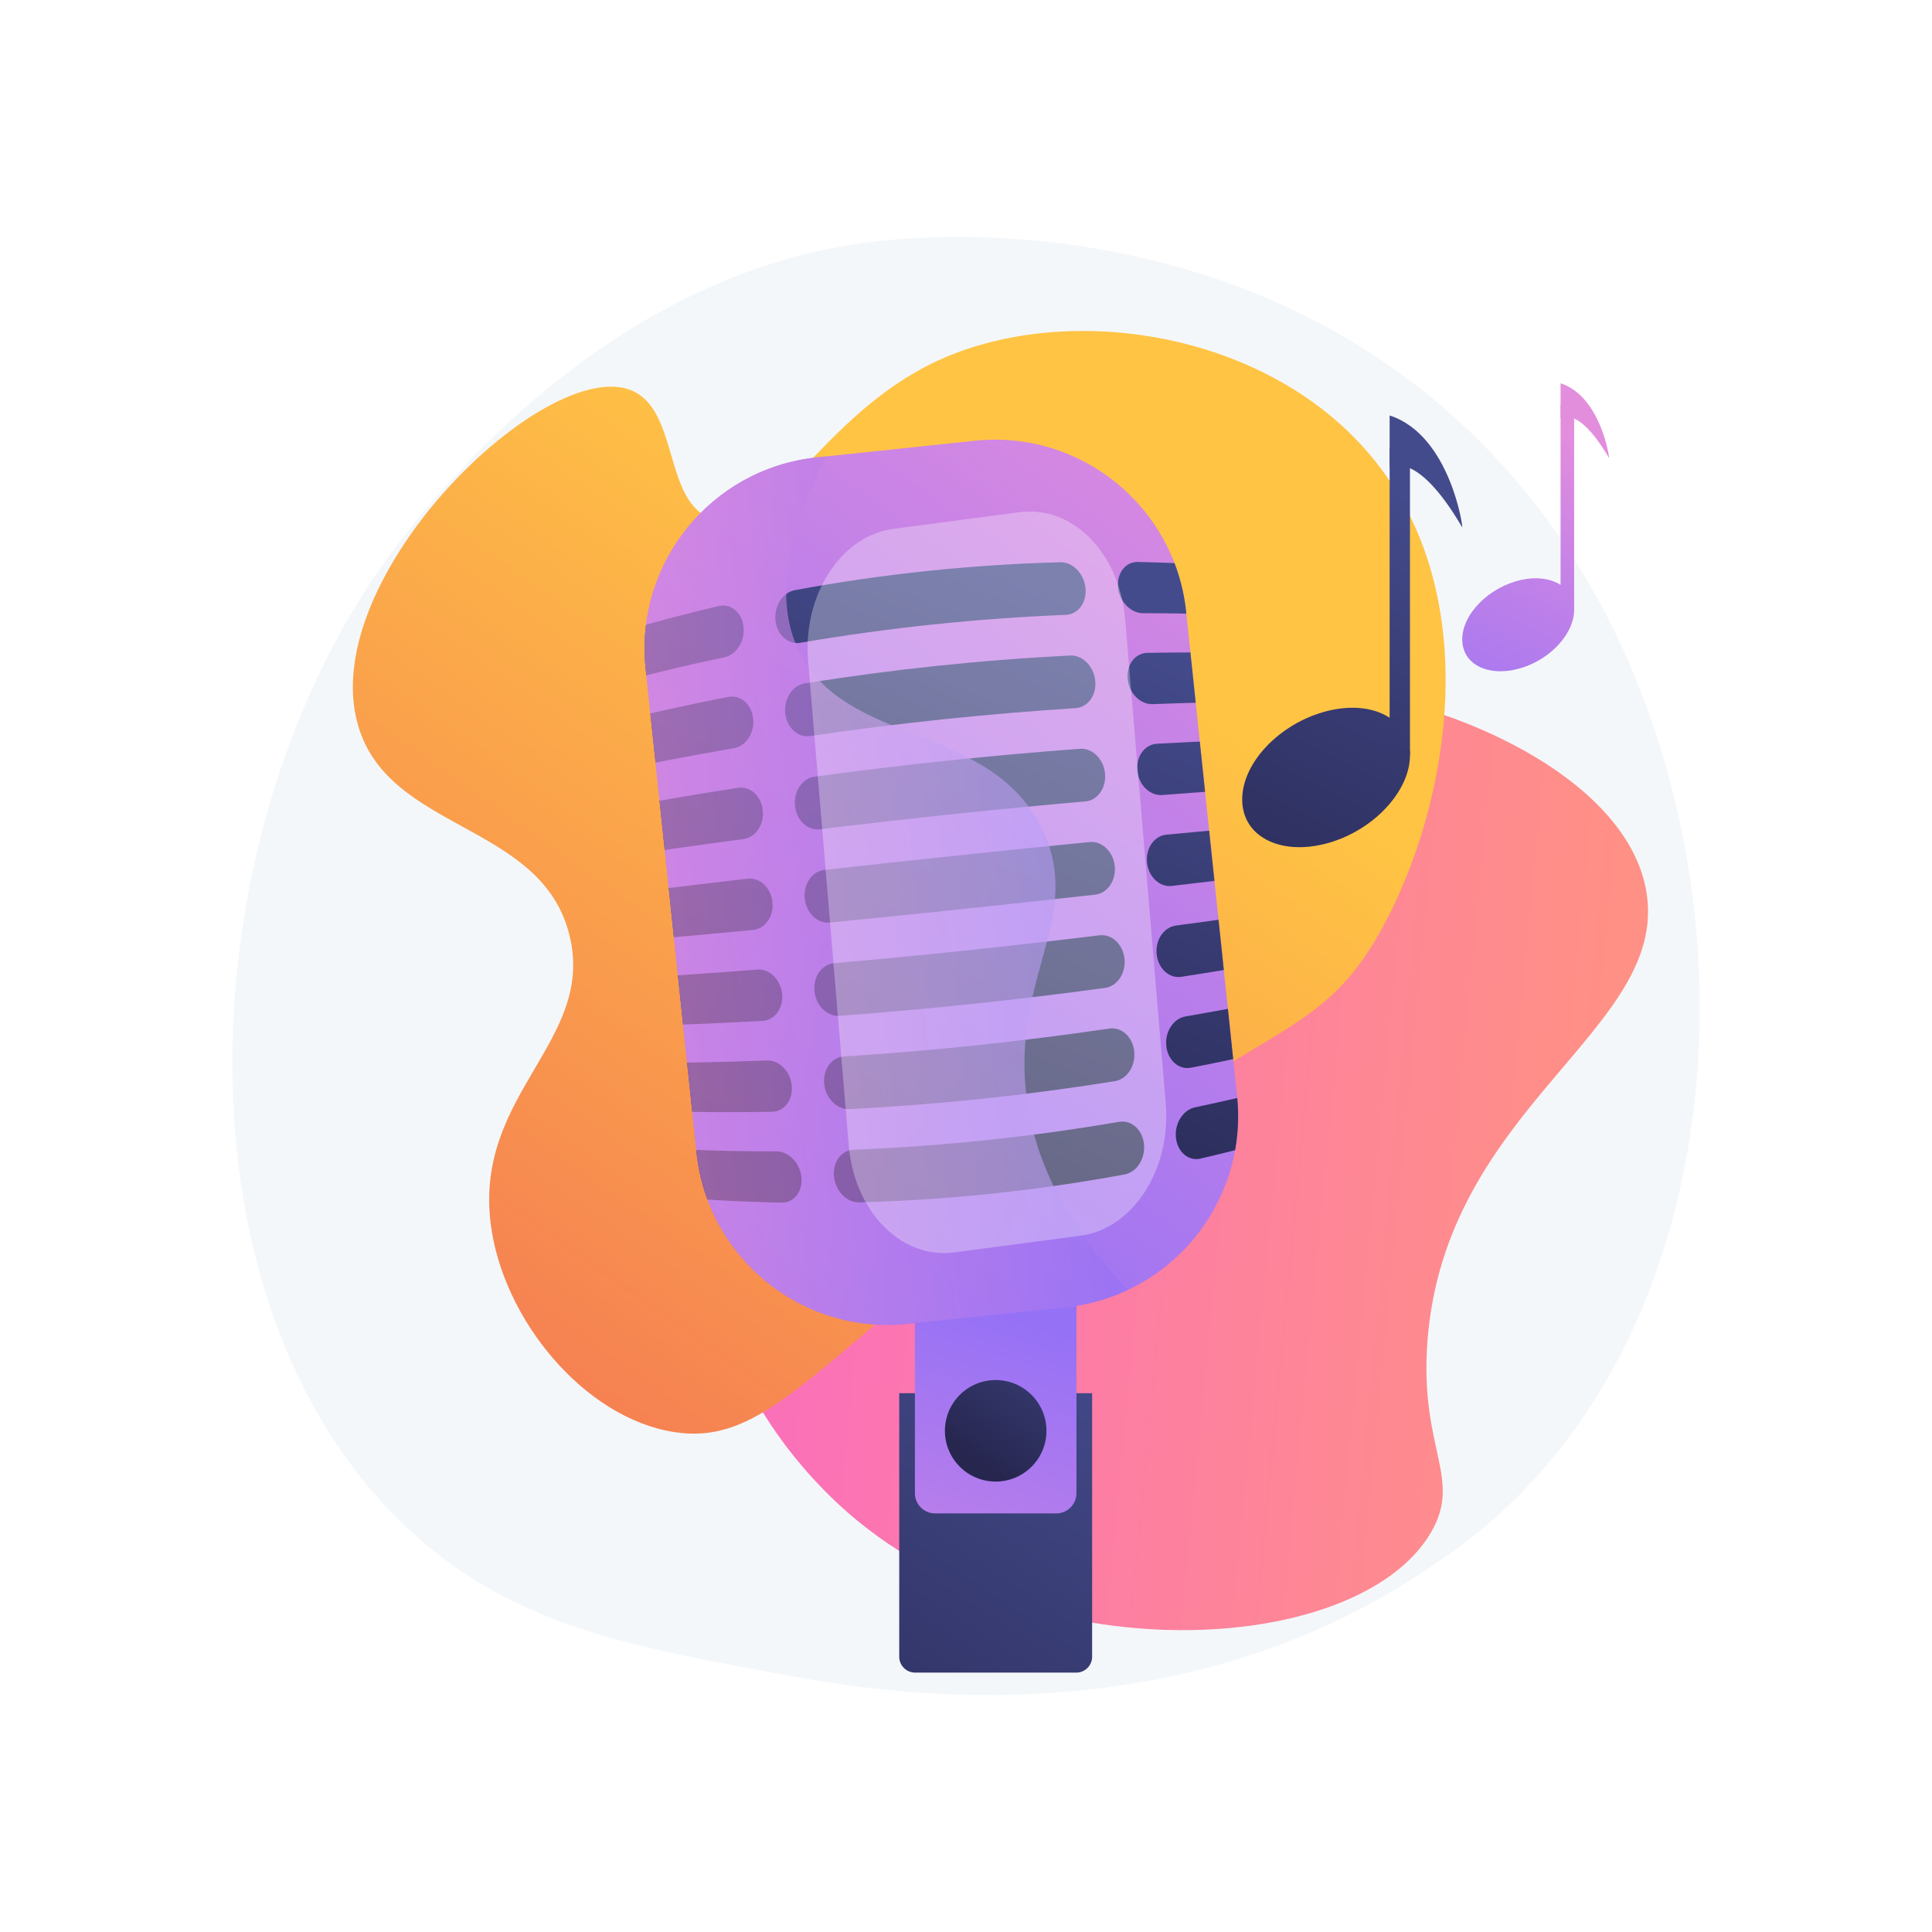
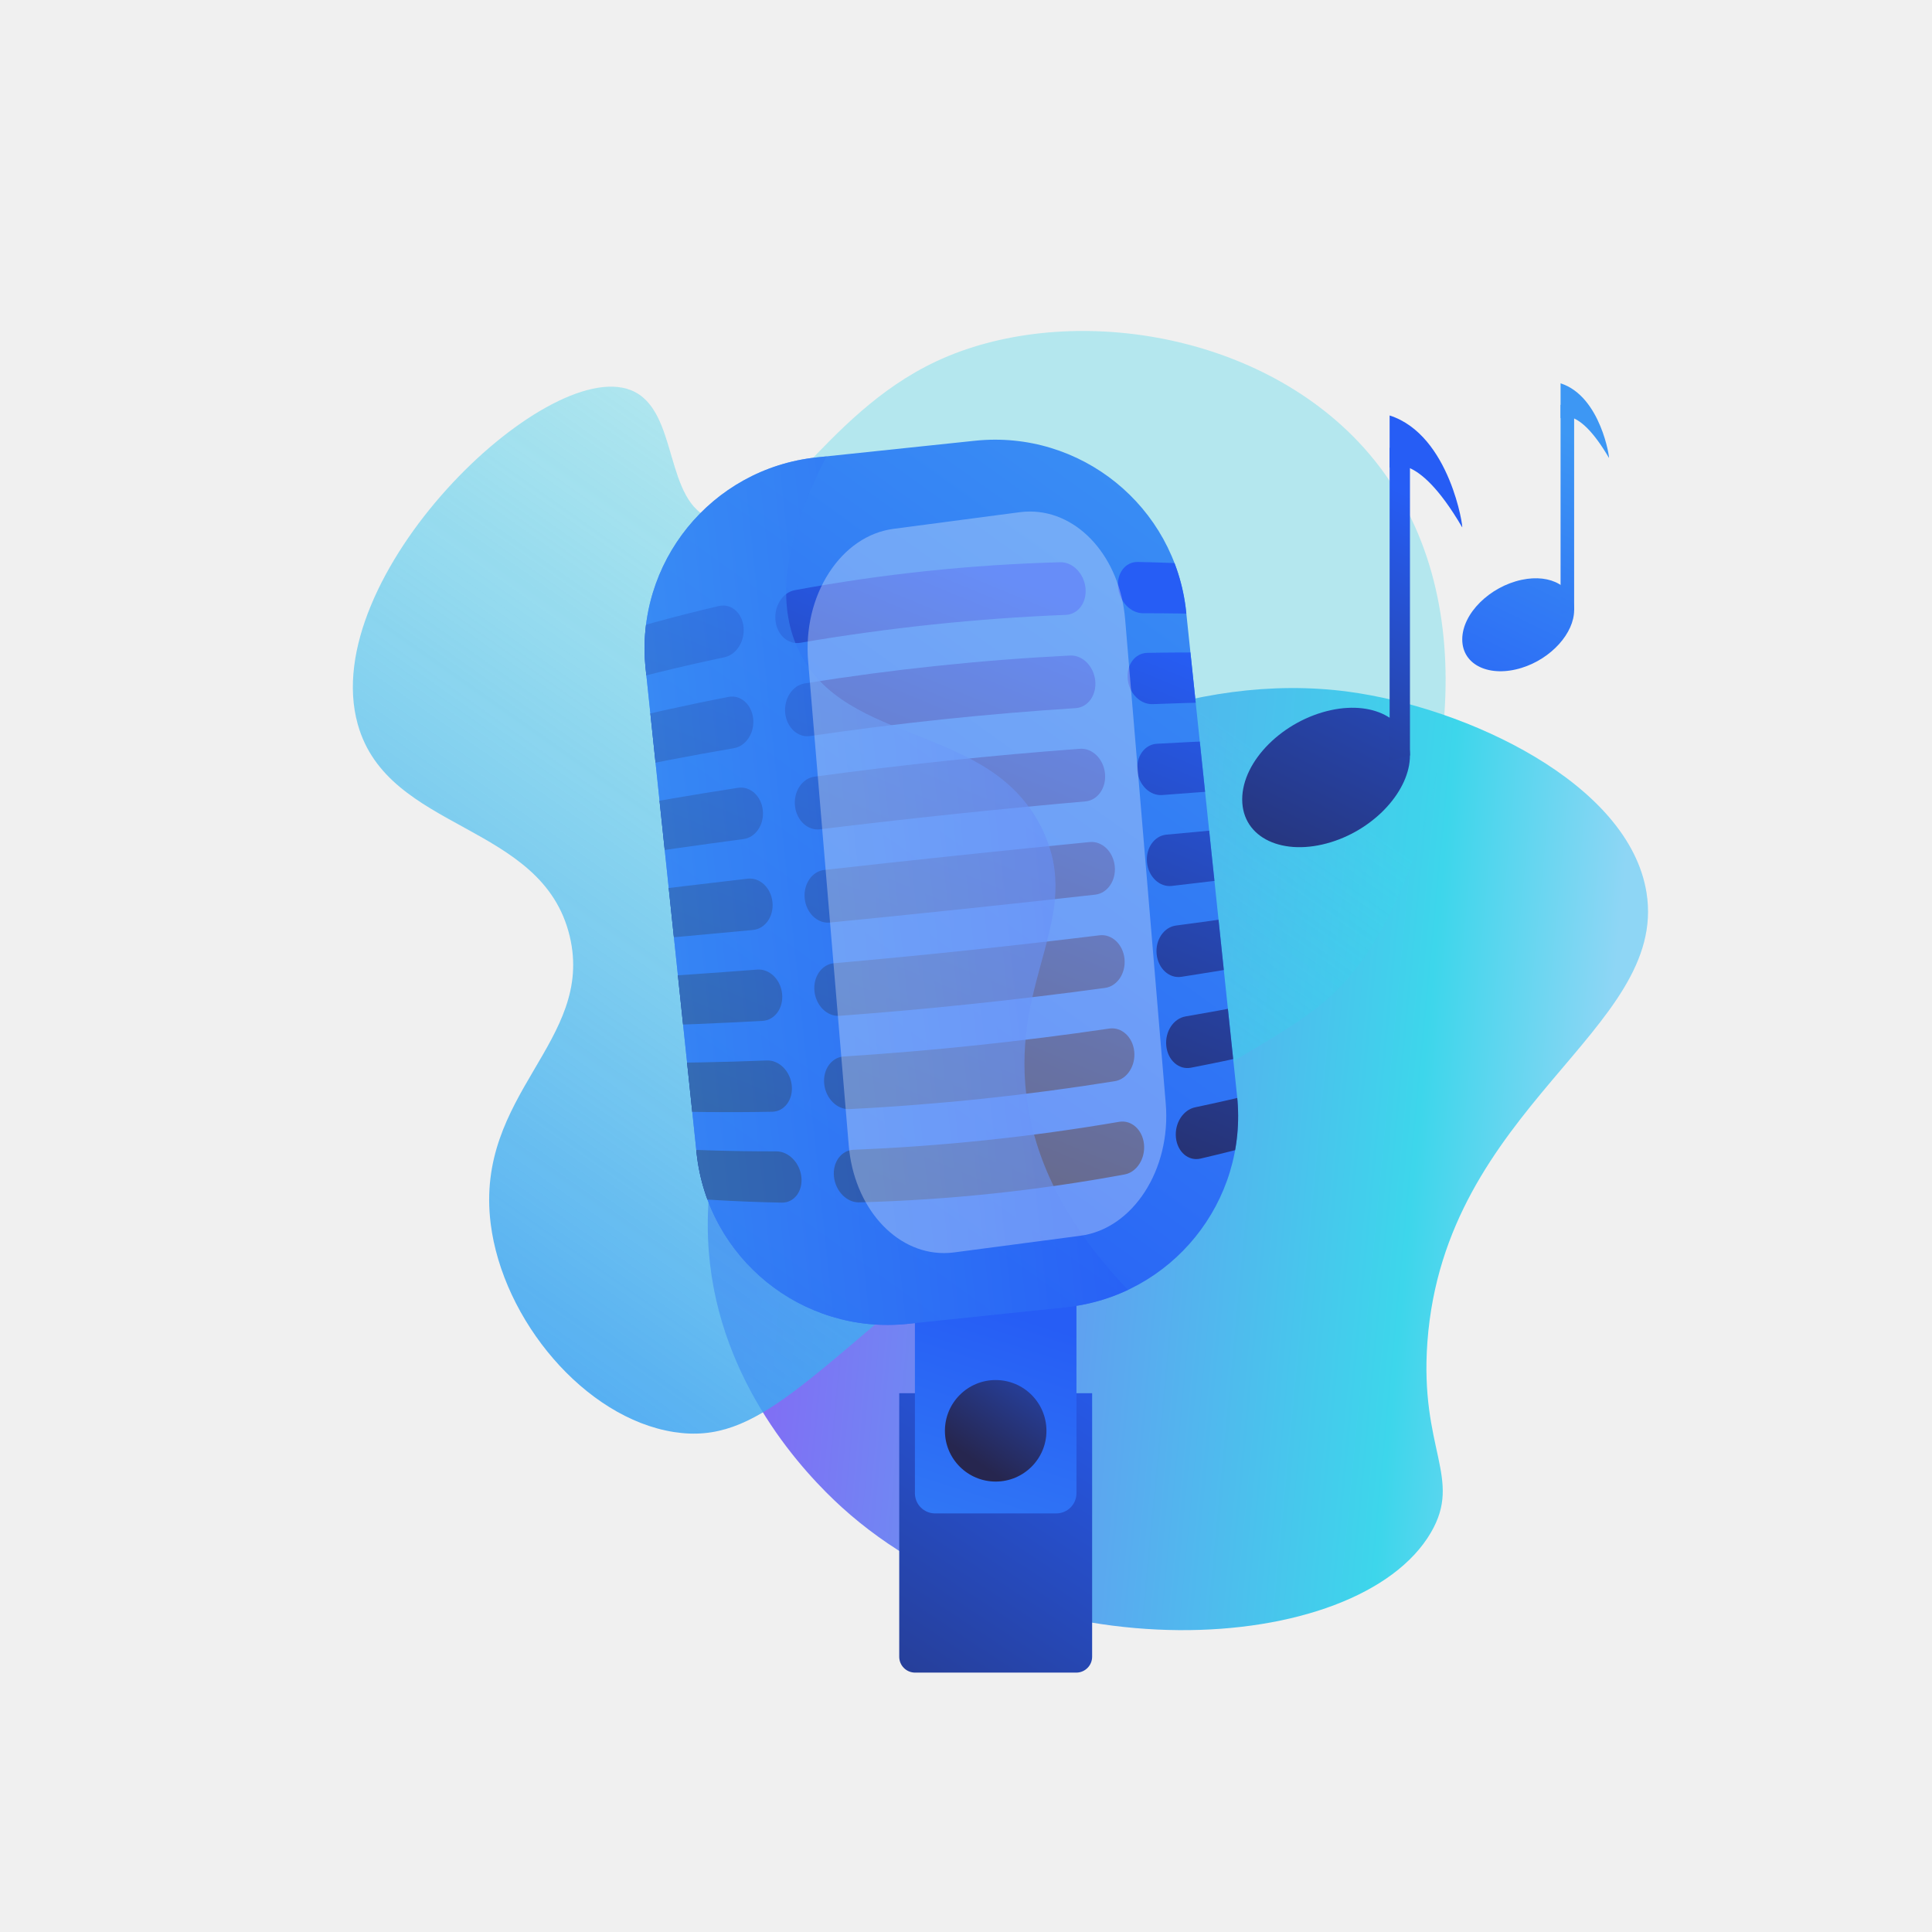
<svg xmlns="http://www.w3.org/2000/svg" xmlns:xlink="http://www.w3.org/1999/xlink" version="1.1" x="0px" y="0px" viewBox="0 0 3710 3710" style="enable-background:new 0 0 3710 3710;" xml:space="preserve">
  <g id="Background">
    <g>
      <g>
-         <rect style="fill:#FFFFFF;" width="3710" height="3710" />
+         <rect style="fill:transparent;" width="3710" height="3710" />
      </g>
    </g>
  </g>
  <g id="Illustration">
    <g>
-       <path style="fill:#F4F7FA;" d="M2924.951,2863.078c-73.35,75.607-138.98,120.051-189.23,153.603    c-490.073,327.226-1050.28,232.912-1223.482,200.675c-279.44-52.01-515.327-88.7-717.995-271.803    c-460.524-416.065-438.125-1284.008-86.229-1821.66c41.725-63.75,393.089-584.58,954.508-657.969    c13.731-1.795,23.977-2.817,32.951-3.767c86.85-9.195,625.044-57.728,1063.888,309.936    c62.818,52.629,163.911,147.558,257.657,292.341C3359.796,1593.826,3360.881,2413.737,2924.951,2863.078z" />
+       <path style="fill:transparent;" d="M2924.951,2863.078c-73.35,75.607-138.98,120.051-189.23,153.603    c-490.073,327.226-1050.28,232.912-1223.482,200.675c-279.44-52.01-515.327-88.7-717.995-271.803    c-460.524-416.065-438.125-1284.008-86.229-1821.66c41.725-63.75,393.089-584.58,954.508-657.969    c13.731-1.795,23.977-2.817,32.951-3.767c86.85-9.195,625.044-57.728,1063.888,309.936    c62.818,52.629,163.911,147.558,257.657,292.341C3359.796,1593.826,3360.881,2413.737,2924.951,2863.078z" />
      <linearGradient id="SVGID_1_" gradientUnits="userSpaceOnUse" x1="3061.587" y1="2291.532" x2="1467.894" y2="2139.752">
-         <stop offset="0" style="stop-color:#FF9085" />
-         <stop offset="0.218" style="stop-color:#FE8991" />
-         <stop offset="1" style="stop-color:#FB6FBB" />
+         <stop offset="0" style="stop-color:#8ED6F5" />
+         <stop offset="0.218" style="stop-color:#3DD6EB" />
+         <stop offset="1" style="stop-color:#836AF5" />
      </linearGradient>
      <path style="fill:url(#SVGID_1_);" d="M2589.243,1328.262c226.442,30.377,539.211,175.097,572.625,386.35    c41.757,263.997-387.719,410.84-420.845,862.388c-15.087,205.655,67.68,261.304,6.899,365.652    c-140.348,240.946-774.674,275.629-1131.453-48.294c-69.572-63.166-234.894-236.481-255.267-489.836    C1316.325,1846.417,2002.942,1249.611,2589.243,1328.262z" />
      <linearGradient id="SVGID_00000090273150754966514990000006216435175200340381_" gradientUnits="userSpaceOnUse" x1="1936.226" y1="1103.586" x2="646.094" y2="2931.847">
-         <stop offset="0" style="stop-color:#FFC444" />
-         <stop offset="0.996" style="stop-color:#F36F56" />
+         <stop offset="0" style="stop-color:#3DD6EB55" />
+         <stop offset="0.996" style="stop-color:#3D97F4" />
      </linearGradient>
      <path style="fill:url(#SVGID_00000090273150754966514990000006216435175200340381_);" d="M1211.313,749.171    c-165.174-64.951-603.178,359.449-524.332,641.616c58.101,207.928,354.574,187.286,407.047,407.047    c48.282,202.205-182.983,302.32-151.78,551.928c23.126,184.994,180.569,373.295,351.854,400.148    c162.29,25.443,253.917-107.078,586.424-372.552c533.833-426.213,645.312-362.197,772.699-593.323    c130.64-237.027,207.108-655.816-34.495-924.48c-205.319-228.315-578.453-279.382-820.993-165.578    c-223.279,104.767-313.802,338.901-427.744,303.56C1272.662,967.351,1305.512,786.213,1211.313,749.171z" />
      <g>
        <linearGradient id="SVGID_00000016075875311469563790000007172941292925191073_" gradientUnits="userSpaceOnUse" x1="2151.257" y1="2572.22" x2="1383.04" y2="3730.642">
-           <stop offset="0" style="stop-color:#444B8C" />
+           <stop offset="0" style="stop-color:#265DF5" />
          <stop offset="0.996" style="stop-color:#26264F" />
        </linearGradient>
        <path style="fill:url(#SVGID_00000016075875311469563790000007172941292925191073_);" d="M2066.727,3211.906h-309.458     c-16.833,0-30.479-13.646-30.479-30.479v-506.035h370.415v506.035C2097.205,3198.26,2083.56,3211.906,2066.727,3211.906z" />
        <linearGradient id="SVGID_00000140708327009428128170000000377108004335866521_" gradientUnits="userSpaceOnUse" x1="1661.837" y1="3436.193" x2="1954.97" y2="2525.612">
-           <stop offset="0.004" style="stop-color:#E38DDD" />
-           <stop offset="1" style="stop-color:#9571F6" />
+           <stop offset="0.004" style="stop-color:#3D97F4" />
+           <stop offset="1" style="stop-color:#265DF5" />
        </linearGradient>
        <path style="fill:url(#SVGID_00000140708327009428128170000000377108004335866521_);" d="M2028.411,2906.167h-232.825     c-21.373,0-38.699-17.326-38.699-38.699v-422.849h310.224v422.849C2067.11,2888.841,2049.784,2906.167,2028.411,2906.167z" />
        <g>
          <defs>
            <path id="SVGID_00000163793113037817094900000012802593074030639496_" d="M1872.068,846.359l-303.734,31.94       c-202.736,21.319-349.803,202.952-328.484,405.688l97.768,929.729c21.319,202.736,202.951,349.803,405.688,328.484       l303.734-31.94c202.736-21.319,349.803-202.951,328.484-405.688l-97.768-929.729       C2256.436,972.108,2074.804,825.04,1872.068,846.359z" />
          </defs>
          <linearGradient id="SVGID_00000113346966742642774160000013001132415702058682_" gradientUnits="userSpaceOnUse" x1="2513.118" y1="712.21" x2="1339.648" y2="2345.861">
-             <stop offset="0.004" style="stop-color:#E38DDD" />
-             <stop offset="1" style="stop-color:#9571F6" />
+             <stop offset="0.004" style="stop-color:#3D97F4" />
+             <stop offset="1" style="stop-color:#265DF5" />
          </linearGradient>
          <use xlink:href="#SVGID_00000163793113037817094900000012802593074030639496_" style="overflow:visible;fill:url(#SVGID_00000113346966742642774160000013001132415702058682_);" />
          <clipPath id="SVGID_00000041271307409527054470000016411208372517166211_">
            <use xlink:href="#SVGID_00000163793113037817094900000012802593074030639496_" style="overflow:visible;" />
          </clipPath>
          <g style="clip-path:url(#SVGID_00000041271307409527054470000016411208372517166211_);">
            <g>
              <linearGradient id="SVGID_00000041974655454070964990000007705183551113418134_" gradientUnits="userSpaceOnUse" x1="1628.599" y1="1528.865" x2="1012.907" y2="2453.863" gradientTransform="matrix(1.2188 -0.1282 0.1046 0.9945 213.6024 -33.0601)">
-                 <stop offset="0" style="stop-color:#444B8C" />
+                 <stop offset="0" style="stop-color:#265DF5" />
                <stop offset="0.996" style="stop-color:#26264F" />
              </linearGradient>
              <path style="fill:url(#SVGID_00000041974655454070964990000007705183551113418134_);" d="M2693.731,1129.807        c-167.538-30.56-337.949-47.359-508.838-50.653c-23.782-0.507-40.731,21.648-37.838,49.115l0,0        c2.887,27.473,24.475,49.424,48.191,49.341c170.515-0.322,340.302,10.577,506.977,32.946        c23.173,2.997,40.053-11.832,37.786-33.441l0,0C2737.739,1155.515,2717.063,1134.156,2693.731,1129.807z" />
              <linearGradient id="SVGID_00000059295550573720240110000011259478976334743713_" gradientUnits="userSpaceOnUse" x1="1701.817" y1="1577.608" x2="1086.121" y2="2502.612" gradientTransform="matrix(1.2188 -0.1282 0.1046 0.9945 213.6024 -33.0601)">
-                 <stop offset="0" style="stop-color:#444B8C" />
+                 <stop offset="0" style="stop-color:#265DF5" />
                <stop offset="0.996" style="stop-color:#26264F" />
              </linearGradient>
              <path style="fill:url(#SVGID_00000059295550573720240110000011259478976334743713_);" d="M2708.784,1272.953        c-166.011-16.04-335.322-22.377-505.538-19.264c-23.688,0.385-40.57,23.181-37.677,50.643l0,0        c2.888,27.48,24.408,48.789,48.03,47.813c169.841-6.728,338.528-6.293,503.676,1.557c22.96,0.976,39.659-15.576,37.392-37.184        l0,0C2752.398,1294.917,2731.905,1275.292,2708.784,1272.953z" />
              <linearGradient id="SVGID_00000084489614820424732200000007126594226517608855_" gradientUnits="userSpaceOnUse" x1="1775.047" y1="1626.359" x2="1159.349" y2="2551.368" gradientTransform="matrix(1.2188 -0.1282 0.1046 0.9945 213.6024 -33.0601)">
-                 <stop offset="0" style="stop-color:#444B8C" />
+                 <stop offset="0" style="stop-color:#265DF5" />
                <stop offset="0.996" style="stop-color:#26264F" />
              </linearGradient>
              <path style="fill:url(#SVGID_00000084489614820424732200000007126594226517608855_);" d="M2723.836,1416.1        c-164.484-1.523-332.695,2.603-502.237,12.126c-23.594,1.28-40.41,24.705-37.516,52.172l0,0        c2.887,27.472,24.341,48.149,47.869,46.285c169.167-13.138,336.754-23.166,500.375-29.833        c22.748-1.04,39.266-19.319,36.999-40.927l0,0C2767.057,1434.319,2746.745,1416.418,2723.836,1416.1z" />
              <linearGradient id="SVGID_00000136380949421134917340000016146315743418218422_" gradientUnits="userSpaceOnUse" x1="1848.294" y1="1675.119" x2="1232.593" y2="2600.13" gradientTransform="matrix(1.2188 -0.1282 0.1046 0.9945 213.6024 -33.0601)">
-                 <stop offset="0" style="stop-color:#444B8C" />
+                 <stop offset="0" style="stop-color:#265DF5" />
                <stop offset="0.996" style="stop-color:#26264F" />
              </linearGradient>
              <path style="fill:url(#SVGID_00000136380949421134917340000016146315743418218422_);" d="M2738.889,1559.246        c-162.957,12.996-330.068,27.587-498.936,43.516c-23.5,2.172-40.25,26.231-37.356,53.7l0,0        c2.887,27.466,24.275,47.519,47.709,44.755c168.493-19.546,334.98-40.038,497.074-61.222        c22.537-3.052,38.872-23.067,36.605-44.67l0,0C2781.716,1573.721,2761.586,1557.546,2738.889,1559.246z" />
              <linearGradient id="SVGID_00000129204563456195461270000015573315149397907590_" gradientUnits="userSpaceOnUse" x1="1921.558" y1="1723.891" x2="1305.855" y2="2648.905" gradientTransform="matrix(1.2188 -0.1282 0.1046 0.9945 213.6024 -33.0601)">
-                 <stop offset="0" style="stop-color:#444B8C" />
+                 <stop offset="0" style="stop-color:#265DF5" />
                <stop offset="0.996" style="stop-color:#26264F" />
              </linearGradient>
              <path style="fill:url(#SVGID_00000129204563456195461270000015573315149397907590_);" d="M2753.942,1702.393        c-161.43,27.514-327.441,52.568-495.635,74.905c-23.406,3.065-40.088,27.764-37.195,55.229l0,0        c2.887,27.466,24.208,46.883,47.548,43.227c167.819-25.952,333.206-56.908,493.773-92.612        c22.324-5.076,38.478-26.813,36.211-48.413l0,0C2796.375,1713.12,2776.427,1698.678,2753.942,1702.393z" />
              <linearGradient id="SVGID_00000062155545554789750400000007113009515109700490_" gradientUnits="userSpaceOnUse" x1="1994.843" y1="1772.675" x2="1379.138" y2="2697.693" gradientTransform="matrix(1.2188 -0.1282 0.1046 0.9945 213.6024 -33.0601)">
-                 <stop offset="0" style="stop-color:#444B8C" />
+                 <stop offset="0" style="stop-color:#265DF5" />
                <stop offset="0.996" style="stop-color:#26264F" />
              </linearGradient>
              <path style="fill:url(#SVGID_00000062155545554789750400000007113009515109700490_);" d="M2768.995,1845.539        c-159.904,42.032-324.814,77.548-492.334,106.295c-23.312,3.959-39.928,29.286-37.034,56.757l0,0        c2.886,27.46,24.141,46.248,47.387,41.698c167.145-32.361,331.432-73.779,490.472-124.001        c22.112-7.093,38.084-30.555,35.818-52.156l0,0C2811.034,1852.524,2791.267,1839.806,2768.995,1845.539z" />
              <linearGradient id="SVGID_00000091017063231654483720000001406940197739107207_" gradientUnits="userSpaceOnUse" x1="2068.153" y1="1821.476" x2="1452.447" y2="2746.496" gradientTransform="matrix(1.2188 -0.1282 0.1046 0.9945 213.6024 -33.0601)">
-                 <stop offset="0" style="stop-color:#444B8C" />
+                 <stop offset="0" style="stop-color:#265DF5" />
                <stop offset="0.996" style="stop-color:#26264F" />
              </linearGradient>
              <path style="fill:url(#SVGID_00000091017063231654483720000001406940197739107207_);" d="M2784.048,1988.685        c-158.377,56.552-322.188,102.53-489.033,137.684c-23.218,4.855-39.767,30.815-36.873,58.286l0,0        c2.886,27.462,24.074,45.611,47.226,40.169c166.471-38.769,329.657-90.65,487.171-155.392        c21.9-9.112,37.691-34.295,35.425-55.898l0,0C2825.693,1991.928,2806.108,1980.929,2784.048,1988.685z" />
            </g>
            <g>
              <linearGradient id="SVGID_00000026154414026994169320000000241687973149274268_" gradientUnits="userSpaceOnUse" x1="1231.836" y1="1264.768" x2="616.135" y2="2189.78" gradientTransform="matrix(1.2188 -0.1282 0.1046 0.9945 213.6024 -33.0601)">
-                 <stop offset="0" style="stop-color:#444B8C" />
+                 <stop offset="0" style="stop-color:#265DF5" />
                <stop offset="0.996" style="stop-color:#26264F" />
              </linearGradient>
              <path style="fill:url(#SVGID_00000026154414026994169320000000241687973149274268_);" d="M2036.112,1079.692        c-170.974,4.522-341.737,22.479-509.911,53.62c-23.395,4.358-39.939,30.638-37.029,58.324l0,0        c2.914,27.693,24.218,46.681,47.652,42.701c168.415-28.854,339.178-46.811,509.911-53.62        c23.753-0.984,40.634-23.989,37.729-51.68l0,0C2081.551,1101.349,2059.917,1079.084,2036.112,1079.692z" />
              <linearGradient id="SVGID_00000007407361372325696500000013043719154533332908_" gradientUnits="userSpaceOnUse" x1="1314.532" y1="1319.819" x2="698.83" y2="2244.834" gradientTransform="matrix(1.2188 -0.1282 0.1046 0.9945 213.6024 -33.0601)">
-                 <stop offset="0" style="stop-color:#444B8C" />
+                 <stop offset="0" style="stop-color:#265DF5" />
                <stop offset="0.996" style="stop-color:#26264F" />
              </linearGradient>
              <path style="fill:url(#SVGID_00000007407361372325696500000013043719154533332908_);" d="M2054.944,1258.78        c-170.547,8.578-341.311,26.535-509.911,53.62c-23.453,3.802-40.056,29.525-37.145,57.217l0,0        c2.914,27.691,24.275,47.224,47.769,43.808c168.841-24.799,339.605-42.756,509.911-53.62        c23.695-1.542,40.517-25.102,37.613-52.788l0,0C2100.266,1279.321,2078.69,1257.615,2054.944,1258.78z" />
              <linearGradient id="SVGID_00000102520111529304823680000017544724049555058068_" gradientUnits="userSpaceOnUse" x1="1397.228" y1="1374.871" x2="781.527" y2="2299.883" gradientTransform="matrix(1.2188 -0.1282 0.1046 0.9945 213.6024 -33.0601)">
-                 <stop offset="0" style="stop-color:#444B8C" />
+                 <stop offset="0" style="stop-color:#265DF5" />
                <stop offset="0.996" style="stop-color:#26264F" />
              </linearGradient>
              <path style="fill:url(#SVGID_00000102520111529304823680000017544724049555058068_);" d="M2073.777,1437.869        c-170.121,12.633-340.884,30.59-509.911,53.62c-23.513,3.235-40.171,28.424-37.262,56.109l0,0        c2.914,27.695,24.332,47.767,47.885,44.916c169.268-20.743,340.031-38.7,509.911-53.62        c23.635-2.106,40.401-26.209,37.497-53.895l0,0C2118.983,1457.308,2097.464,1436.14,2073.777,1437.869z" />
              <linearGradient id="SVGID_00000024715912209052712970000008911787418462769838_" gradientUnits="userSpaceOnUse" x1="1479.924" y1="1429.922" x2="864.223" y2="2354.934" gradientTransform="matrix(1.2188 -0.1282 0.1046 0.9945 213.6024 -33.0601)">
-                 <stop offset="0" style="stop-color:#444B8C" />
+                 <stop offset="0" style="stop-color:#265DF5" />
                <stop offset="0.996" style="stop-color:#26264F" />
              </linearGradient>
              <path style="fill:url(#SVGID_00000024715912209052712970000008911787418462769838_);" d="M2092.609,1616.958        c-169.694,16.688-340.458,34.645-509.911,53.62c-23.572,2.676-40.289,27.31-37.378,55.002c0-0.001,0-0.001,0,0        c2.913,27.684,24.389,48.313,48.001,46.021c169.694-16.689,340.458-34.645,509.912-53.62        c23.575-2.675,40.285-27.305,37.38-55.001c0-0.001,0-0.001,0,0C2137.699,1635.292,2116.237,1614.662,2092.609,1616.958z" />
              <linearGradient id="SVGID_00000129928411707272782330000009643978547971747763_" gradientUnits="userSpaceOnUse" x1="1562.618" y1="1484.973" x2="946.916" y2="2409.987" gradientTransform="matrix(1.2188 -0.1282 0.1046 0.9945 213.6024 -33.0601)">
-                 <stop offset="0" style="stop-color:#444B8C" />
+                 <stop offset="0" style="stop-color:#265DF5" />
                <stop offset="0.996" style="stop-color:#26264F" />
              </linearGradient>
              <path style="fill:url(#SVGID_00000129928411707272782330000009643978547971747763_);" d="M2111.441,1796.046        c-169.268,20.745-340.031,38.702-509.911,53.621c-23.631,2.112-40.405,26.2-37.495,53.895l0,0        c2.913,27.681,24.447,48.859,48.118,47.129c170.12-12.633,340.884-30.589,509.911-53.62        c23.516-3.237,40.168-28.419,37.263-56.108l0,0C2156.414,1813.268,2135.01,1793.193,2111.441,1796.046z" />
              <linearGradient id="SVGID_00000078755570615209194550000016068131122039352251_" gradientUnits="userSpaceOnUse" x1="1645.314" y1="1540.024" x2="1029.612" y2="2465.037" gradientTransform="matrix(1.2188 -0.1282 0.1046 0.9945 213.6024 -33.0601)">
-                 <stop offset="0" style="stop-color:#444B8C" />
+                 <stop offset="0" style="stop-color:#265DF5" />
                <stop offset="0.996" style="stop-color:#26264F" />
              </linearGradient>
              <path style="fill:url(#SVGID_00000078755570615209194550000016068131122039352251_);" d="M2130.274,1975.135        c-168.841,24.797-339.605,42.755-509.911,53.62c-23.69,1.548-40.521,25.098-37.611,52.787l0,0        c2.913,27.688,24.504,49.408,48.234,48.237c170.547-8.577,341.311-26.534,509.911-53.621        c23.457-3.802,40.051-29.531,37.147-57.216l0,0C2175.131,1991.25,2153.783,1971.713,2130.274,1975.135z" />
              <linearGradient id="SVGID_00000021087842358210752110000011789249019977237936_" gradientUnits="userSpaceOnUse" x1="1728.01" y1="1595.076" x2="1112.309" y2="2520.088" gradientTransform="matrix(1.2188 -0.1282 0.1046 0.9945 213.6024 -33.0601)">
-                 <stop offset="0" style="stop-color:#444B8C" />
+                 <stop offset="0" style="stop-color:#265DF5" />
                <stop offset="0.996" style="stop-color:#26264F" />
              </linearGradient>
              <path style="fill:url(#SVGID_00000021087842358210752110000011789249019977237936_);" d="M2149.106,2154.224        c-168.415,28.853-339.178,46.812-509.911,53.621c-23.749,0.986-40.638,23.986-37.728,51.679l0,0        c2.913,27.684,24.561,49.945,48.351,49.344c170.973-4.523,341.737-22.48,509.911-53.621        c23.398-4.36,39.935-30.637,37.031-58.322l0,0C2193.846,2169.231,2172.557,2150.247,2149.106,2154.224z" />
            </g>
            <g>
              <linearGradient id="SVGID_00000045596269168602120130000002916277293777112498_" gradientUnits="userSpaceOnUse" x1="891.694" y1="1038.359" x2="275.987" y2="1963.38" gradientTransform="matrix(1.2188 -0.1282 0.1046 0.9945 213.6024 -33.0601)">
-                 <stop offset="0" style="stop-color:#444B8C" />
+                 <stop offset="0" style="stop-color:#265DF5" />
                <stop offset="0.996" style="stop-color:#26264F" />
              </linearGradient>
              <path style="fill:url(#SVGID_00000045596269168602120130000002916277293777112498_);" d="M1380.564,1163.734        c-166.47,38.769-329.652,90.65-487.171,155.391c-21.911,9.107-37.704,34.304-35.426,55.9l0,0        c2.267,21.605,21.87,32.604,43.918,24.849c158.381-56.552,322.184-102.53,489.034-137.683        c23.216-4.858,39.752-30.812,36.871-58.286l0,0C1424.909,1176.438,1403.711,1158.293,1380.564,1163.734z" />
              <linearGradient id="SVGID_00000072259733215960910760000005666573287634681771_" gradientUnits="userSpaceOnUse" x1="965.004" y1="1087.16" x2="349.298" y2="2012.179" gradientTransform="matrix(1.2188 -0.1282 0.1046 0.9945 213.6024 -33.0601)">
-                 <stop offset="0" style="stop-color:#444B8C" />
+                 <stop offset="0" style="stop-color:#265DF5" />
                <stop offset="0.996" style="stop-color:#26264F" />
              </linearGradient>
              <path style="fill:url(#SVGID_00000072259733215960910760000005666573287634681771_);" d="M1398.917,1338.27        c-167.144,32.363-331.426,73.779-490.472,124.002c-22.122,7.095-38.098,30.557-35.82,52.156l0,0        c2.267,21.605,22.051,34.326,44.311,28.593c159.907-42.033,324.811-77.548,492.334-106.294        c23.311-3.956,39.912-29.288,37.032-56.757l0,0C1443.423,1352.501,1422.158,1333.717,1398.917,1338.27z" />
              <linearGradient id="SVGID_00000088123758370799949360000007435618415409852339_" gradientUnits="userSpaceOnUse" x1="1038.287" y1="1135.948" x2="422.585" y2="2060.961" gradientTransform="matrix(1.2188 -0.1282 0.1046 0.9945 213.6024 -33.0601)">
-                 <stop offset="0" style="stop-color:#444B8C" />
+                 <stop offset="0" style="stop-color:#265DF5" />
                <stop offset="0.996" style="stop-color:#26264F" />
              </linearGradient>
              <path style="fill:url(#SVGID_00000088123758370799949360000007435618415409852339_);" d="M1417.271,1512.806        c-167.817,25.953-333.2,56.906-493.773,92.612c-22.334,5.078-38.492,26.812-36.213,48.414l0,0        c2.267,21.605,22.233,36.051,44.705,32.336c161.434-27.515,327.438-52.566,495.635-74.905        c23.405-3.063,40.072-27.762,37.193-55.229c0.002,0,0.002,0,0,0C1461.938,1528.566,1440.607,1509.154,1417.271,1512.806z" />
              <linearGradient id="SVGID_00000180348274686742968770000012987441679546603150_" gradientUnits="userSpaceOnUse" x1="1111.549" y1="1184.723" x2="495.848" y2="2109.735" gradientTransform="matrix(1.2188 -0.1282 0.1046 0.9945 213.6024 -33.0601)">
-                 <stop offset="0" style="stop-color:#444B8C" />
+                 <stop offset="0" style="stop-color:#265DF5" />
                <stop offset="0.996" style="stop-color:#26264F" />
              </linearGradient>
              <path style="fill:url(#SVGID_00000180348274686742968770000012987441679546603150_);" d="M1435.625,1687.343        c-168.491,19.546-334.975,40.035-497.074,61.221c-22.547,3.056-38.886,23.07-36.607,44.671l0,0        c2.267,21.606,22.414,37.776,45.098,36.079c162.961-12.997,330.065-27.586,498.936-43.516        c23.498-2.174,40.234-26.227,37.354-53.699c0.001-0.001,0.001-0.001,0,0        C1480.452,1704.632,1459.054,1684.582,1435.625,1687.343z" />
              <linearGradient id="SVGID_00000003081289591347336480000012464633436730334380_" gradientUnits="userSpaceOnUse" x1="1184.793" y1="1233.486" x2="569.094" y2="2158.495" gradientTransform="matrix(1.2188 -0.1282 0.1046 0.9945 213.6024 -33.0601)">
-                 <stop offset="0" style="stop-color:#444B8C" />
+                 <stop offset="0" style="stop-color:#265DF5" />
                <stop offset="0.996" style="stop-color:#26264F" />
              </linearGradient>
              <path style="fill:url(#SVGID_00000003081289591347336480000012464633436730334380_);" d="M1453.979,1861.878        c-169.165,13.138-336.749,23.164-500.375,29.833c-22.759,1.041-39.28,19.32-37.001,40.927l0,0        c2.266,21.597,22.595,39.5,45.492,39.822c164.487,1.522,332.691-2.604,502.237-12.126        c23.593-1.276,40.394-24.707,37.514-52.172c0.002,0,0.002,0,0,0C1498.966,1880.691,1477.502,1860.014,1453.979,1861.878z" />
              <linearGradient id="SVGID_00000170963894126859558880000014828821390582667926_" gradientUnits="userSpaceOnUse" x1="1258.02" y1="1282.241" x2="642.325" y2="2207.245" gradientTransform="matrix(1.2188 -0.1282 0.1046 0.9945 213.6024 -33.0601)">
-                 <stop offset="0" style="stop-color:#444B8C" />
+                 <stop offset="0" style="stop-color:#265DF5" />
                <stop offset="0.996" style="stop-color:#26264F" />
              </linearGradient>
              <path style="fill:url(#SVGID_00000170963894126859558880000014828821390582667926_);" d="M1472.332,2036.415        c-169.839,6.729-338.523,6.294-503.676-1.557c-22.971-0.981-39.673,15.577-37.394,37.184l0,0        c2.266,21.599,22.777,41.23,45.886,43.565c166.014,16.041,335.318,22.377,505.538,19.263        c23.687-0.382,40.554-23.182,37.675-50.643l0,0C1517.48,2056.755,1495.949,2035.436,1472.332,2036.415z" />
              <linearGradient id="SVGID_00000026125809900053866360000002339613444613170613_" gradientUnits="userSpaceOnUse" x1="1331.234" y1="1330.992" x2="715.543" y2="2255.989" gradientTransform="matrix(1.2188 -0.1282 0.1046 0.9945 213.6024 -33.0601)">
-                 <stop offset="0" style="stop-color:#444B8C" />
+                 <stop offset="0" style="stop-color:#265DF5" />
                <stop offset="0.996" style="stop-color:#26264F" />
              </linearGradient>
              <path style="fill:url(#SVGID_00000026125809900053866360000002339613444613170613_);" d="M1490.686,2210.95        c-170.513,0.322-340.297-10.577-506.977-32.946c-23.183-2.998-40.067,11.838-37.788,33.44l0,0        c2.266,21.603,22.958,42.947,46.279,47.308c167.541,30.559,337.945,47.361,508.838,50.653        c23.78,0.505,40.715-21.649,37.836-49.115l0,0C1535.995,2232.817,1514.397,2210.867,1490.686,2210.95z" />
            </g>
          </g>
        </g>
        <g style="opacity:0.6;">
          <linearGradient id="SVGID_00000179638097906706878830000016380187578994725289_" gradientUnits="userSpaceOnUse" x1="982.776" y1="1884.553" x2="1779.114" y2="1884.553" gradientTransform="matrix(0.9945 -0.1046 0.1046 0.9945 114.2302 -22.5264)">
-             <stop offset="0.004" style="stop-color:#E38DDD" />
-             <stop offset="1" style="stop-color:#9571F6" />
+             <stop offset="0.004" style="stop-color:#3D97F4" />
+             <stop offset="1" style="stop-color:#265DF5" />
          </linearGradient>
          <path style="fill:url(#SVGID_00000179638097906706878830000016380187578994725289_);" d="M2002.547,1594.686      c-98.282-208.32-379.087-158.944-468.668-345.257c-36.146-75.176-41.745-189.966,53.476-373.13l-19.02,2      c-202.736,21.319-349.803,202.951-328.484,405.687l97.767,929.729c21.319,202.736,202.952,349.803,405.687,328.484      l303.734-31.94c42.455-4.464,82.454-15.983,118.992-33.229c-137.691-144.172-182.921-273.168-195.096-373.443      C1943.377,1876.586,2080.671,1760.283,2002.547,1594.686z" />
        </g>
        <linearGradient id="SVGID_00000153691446072571138370000014763538330858239405_" gradientUnits="userSpaceOnUse" x1="2094.478" y1="2483.441" x2="1871.054" y2="2806.818">
-           <stop offset="0" style="stop-color:#444B8C" />
+           <stop offset="0" style="stop-color:#265DF5" />
          <stop offset="0.996" style="stop-color:#26264F" />
        </linearGradient>
        <circle style="fill:url(#SVGID_00000153691446072571138370000014763538330858239405_);" cx="1911.998" cy="2747.557" r="97.482" />
        <path style="opacity:0.3;fill:#FFFFFF;" d="M1812.734,2406.27c-94.398-0.01-173.044-88.994-182.937-206.985l-77.957-929.73     c-5.149-61.398,9.076-121.635,40.053-169.616c30.978-47.979,75-77.958,123.958-84.415l242.19-31.94     c6.527-0.861,13.132-1.297,19.632-1.297c94.392,0,173.033,88.984,182.927,206.986l77.957,929.728     c10.628,126.746-62.948,240.704-164.012,254.032l-242.188,31.939c-6.527,0.861-13.125,1.297-19.608,1.297     C1812.743,2406.27,1812.737,2406.27,1812.734,2406.27z" />
      </g>
      <g>
        <linearGradient id="SVGID_00000055701709083278787990000017958919321229548972_" gradientUnits="userSpaceOnUse" x1="2828.65" y1="916.873" x2="2325.481" y2="1943.428">
-           <stop offset="0" style="stop-color:#444B8C" />
+           <stop offset="0" style="stop-color:#265DF5" />
          <stop offset="0.996" style="stop-color:#26264F" />
        </linearGradient>
        <path style="fill:url(#SVGID_00000055701709083278787990000017958919321229548972_);" d="M2707.539,1450.711     c0,66.002-65.54,139.824-151.296,166.407c-91.707,28.428-170.857-7.46-170.857-81.995c0-74.536,79.15-151.902,170.857-171.533     C2641.999,1345.233,2707.539,1384.709,2707.539,1450.711z" />
        <linearGradient id="SVGID_00000141424529472114816170000016389172198746750351_" gradientUnits="userSpaceOnUse" x1="2773.817" y1="980.23" x2="2357.821" y2="1828.937">
-           <stop offset="0" style="stop-color:#444B8C" />
+           <stop offset="0" style="stop-color:#265DF5" />
          <stop offset="0.996" style="stop-color:#26264F" />
        </linearGradient>
        <polygon style="fill:url(#SVGID_00000141424529472114816170000016389172198746750351_);" points="2707.539,1450.711      2668.486,1460.944 2668.486,859.86 2707.539,858.902    " />
        <linearGradient id="SVGID_00000068662504355951704170000009899054387757243326_" gradientUnits="userSpaceOnUse" x1="2716.03" y1="950.358" x2="2303.815" y2="1791.352">
-           <stop offset="0" style="stop-color:#444B8C" />
+           <stop offset="0" style="stop-color:#265DF5" />
          <stop offset="0.996" style="stop-color:#26264F" />
        </linearGradient>
        <path style="fill:url(#SVGID_00000068662504355951704170000009899054387757243326_);" d="M2807.723,1012.447     c2.947,5.037-22.64-177.333-139.237-214.626V898.35C2668.486,898.35,2717.74,858.652,2807.723,1012.447z" />
      </g>
      <g>
        <linearGradient id="SVGID_00000047740223466000549120000008068573828935144856_" gradientUnits="userSpaceOnUse" x1="3103.581" y1="815.493" x2="2767.99" y2="1500.16">
-           <stop offset="0.004" style="stop-color:#E38DDD" />
-           <stop offset="1" style="stop-color:#9571F6" />
+           <stop offset="0.004" style="stop-color:#3D97F4" />
+           <stop offset="1" style="stop-color:#265DF5" />
        </linearGradient>
        <path style="fill:url(#SVGID_00000047740223466000549120000008068573828935144856_);" d="M3022.806,1171.539     c0,44.021-43.712,93.257-100.908,110.987c-61.165,18.96-113.954-4.975-113.954-54.688c0-49.712,52.789-101.312,113.954-114.405     C2979.094,1101.19,3022.806,1127.519,3022.806,1171.539z" />
        <linearGradient id="SVGID_00000044159456764249788470000000240708804271616940_" gradientUnits="userSpaceOnUse" x1="3067.01" y1="857.749" x2="2789.559" y2="1423.799">
-           <stop offset="0.004" style="stop-color:#E38DDD" />
-           <stop offset="1" style="stop-color:#9571F6" />
+           <stop offset="0.004" style="stop-color:#3D97F4" />
+           <stop offset="1" style="stop-color:#265DF5" />
        </linearGradient>
        <polygon style="fill:url(#SVGID_00000044159456764249788470000000240708804271616940_);" points="3022.806,1171.539      2996.759,1178.364 2996.759,777.467 3022.806,776.828    " />
        <linearGradient id="SVGID_00000120554183325069192500000016585602025883553460_" gradientUnits="userSpaceOnUse" x1="3028.469" y1="837.825" x2="2753.538" y2="1398.733">
-           <stop offset="0.004" style="stop-color:#E38DDD" />
-           <stop offset="1" style="stop-color:#9571F6" />
+           <stop offset="0.004" style="stop-color:#3D97F4" />
+           <stop offset="1" style="stop-color:#265DF5" />
        </linearGradient>
        <path style="fill:url(#SVGID_00000120554183325069192500000016585602025883553460_);" d="M3089.624,879.236     c1.966,3.36-15.1-118.273-92.865-143.147v67.049C2996.759,803.138,3029.609,776.662,3089.624,879.236z" />
      </g>
    </g>
  </g>
</svg>
